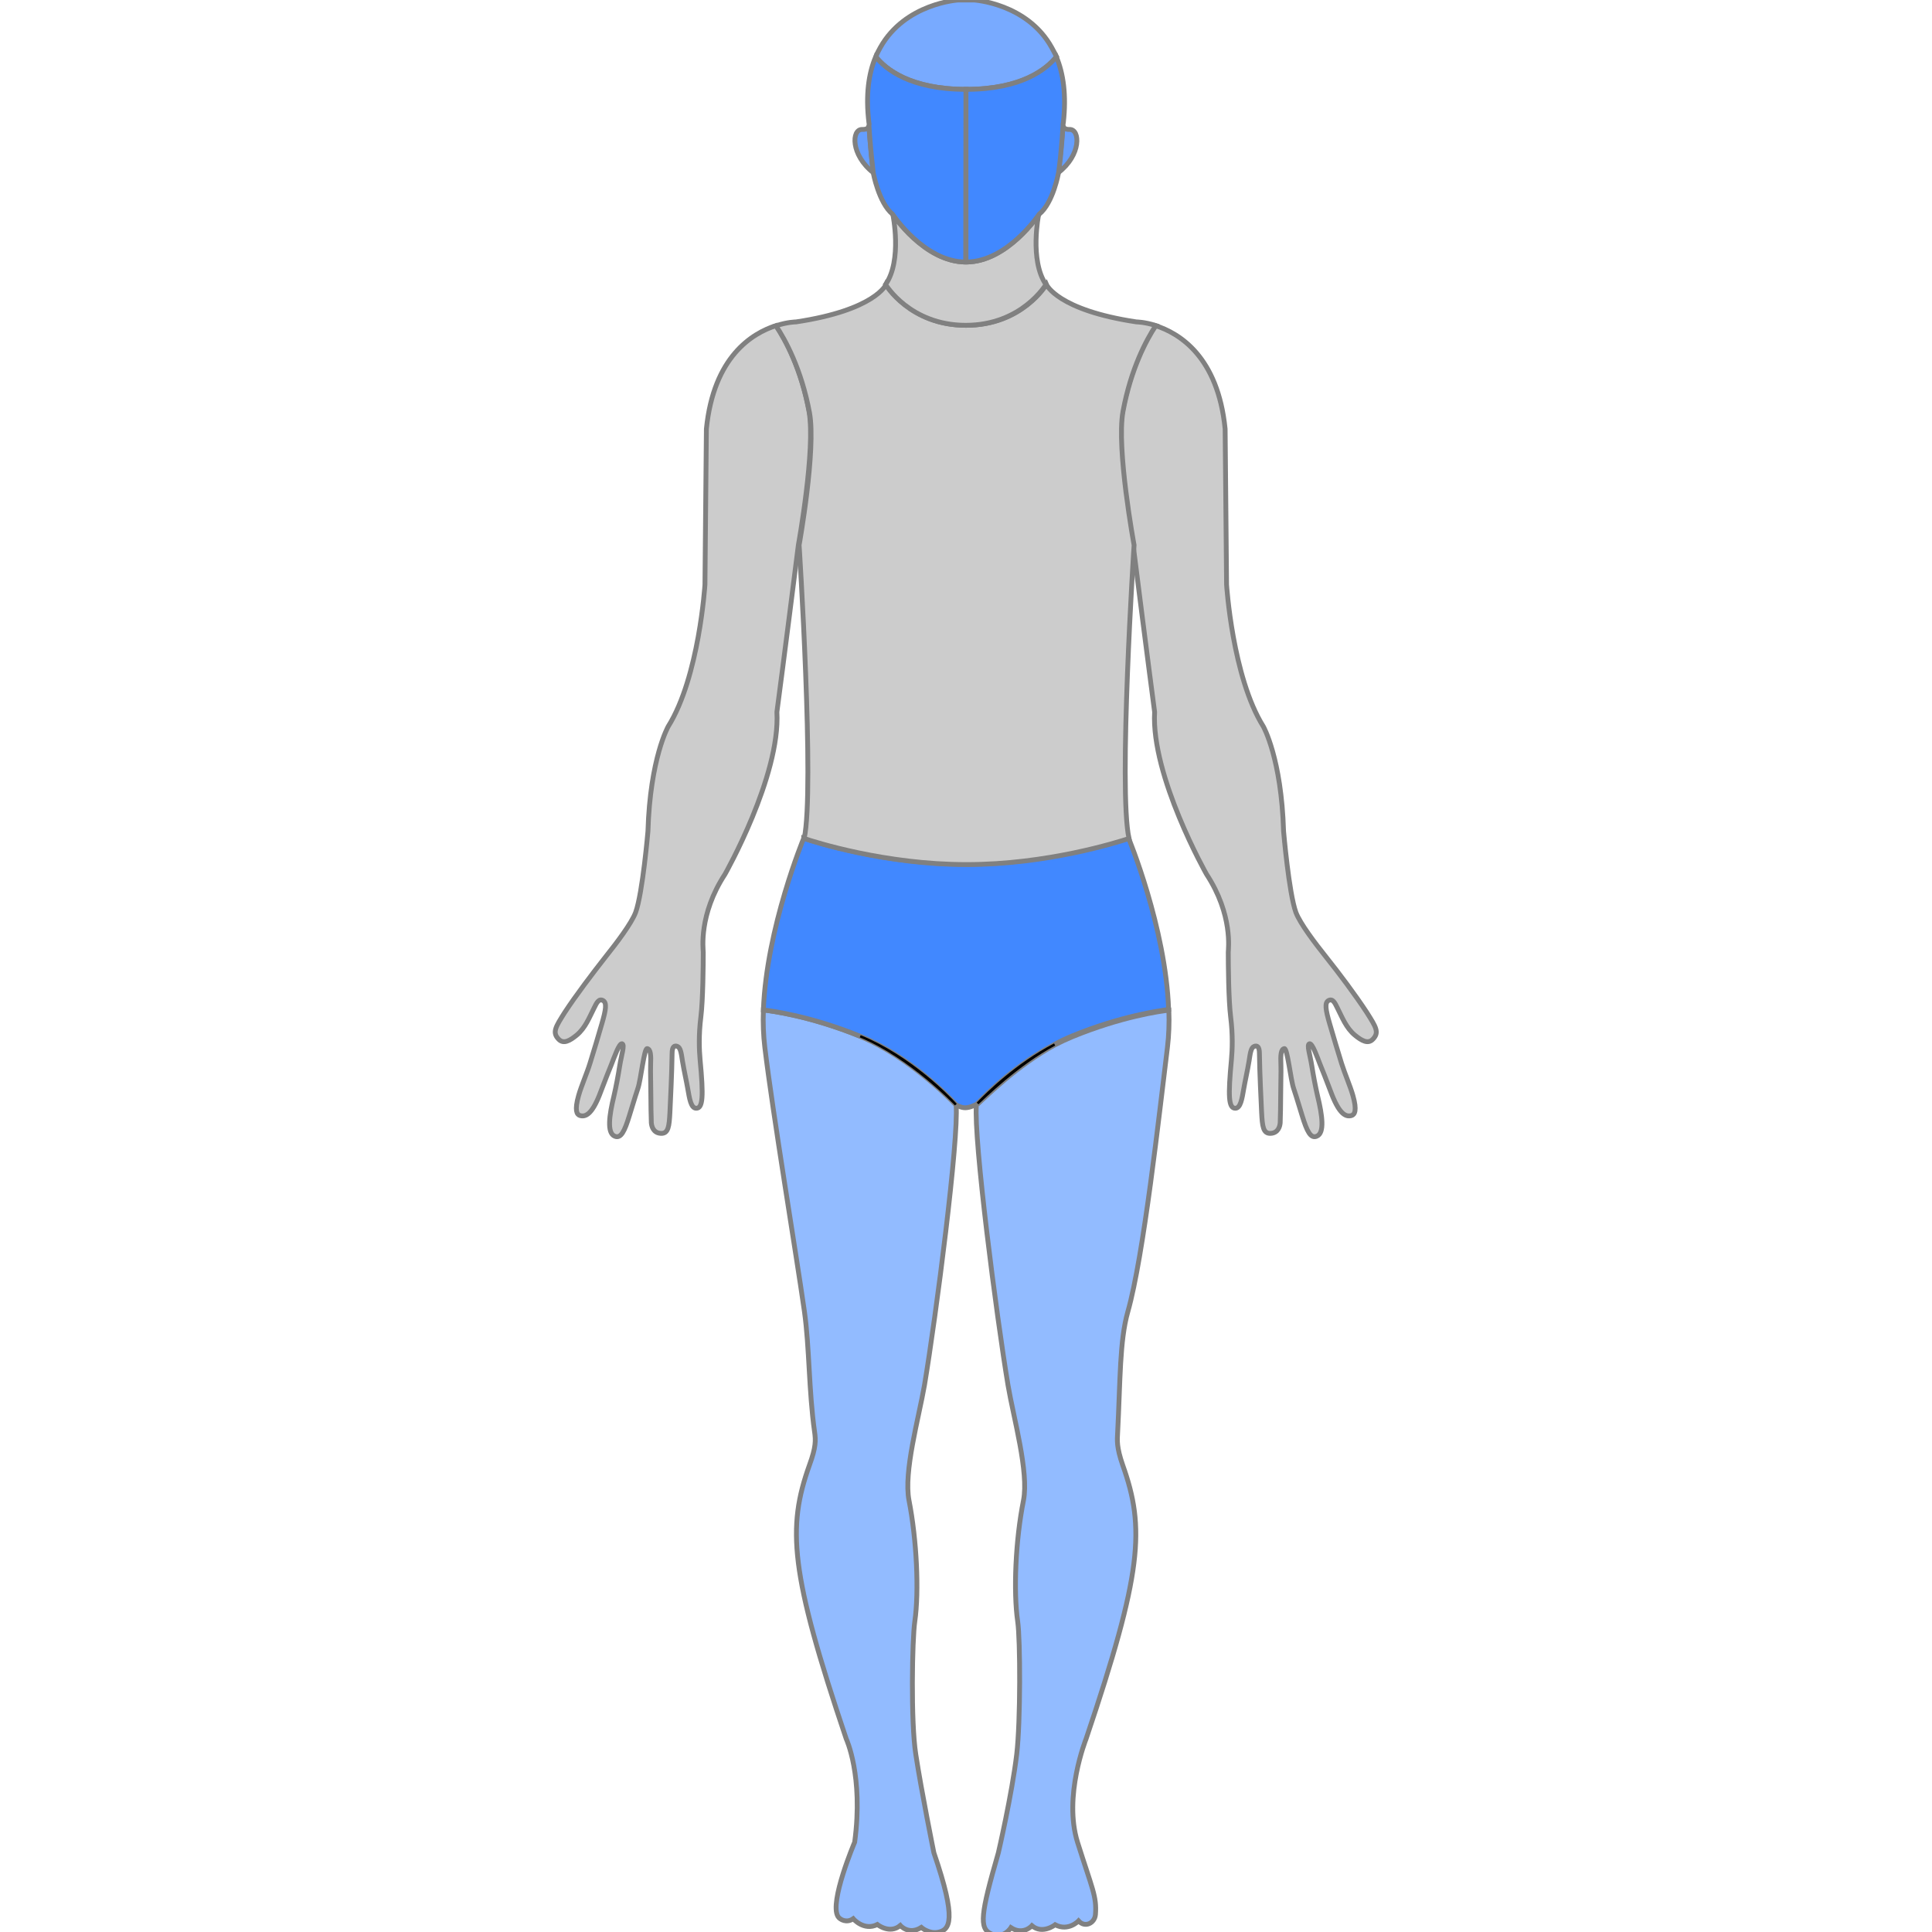
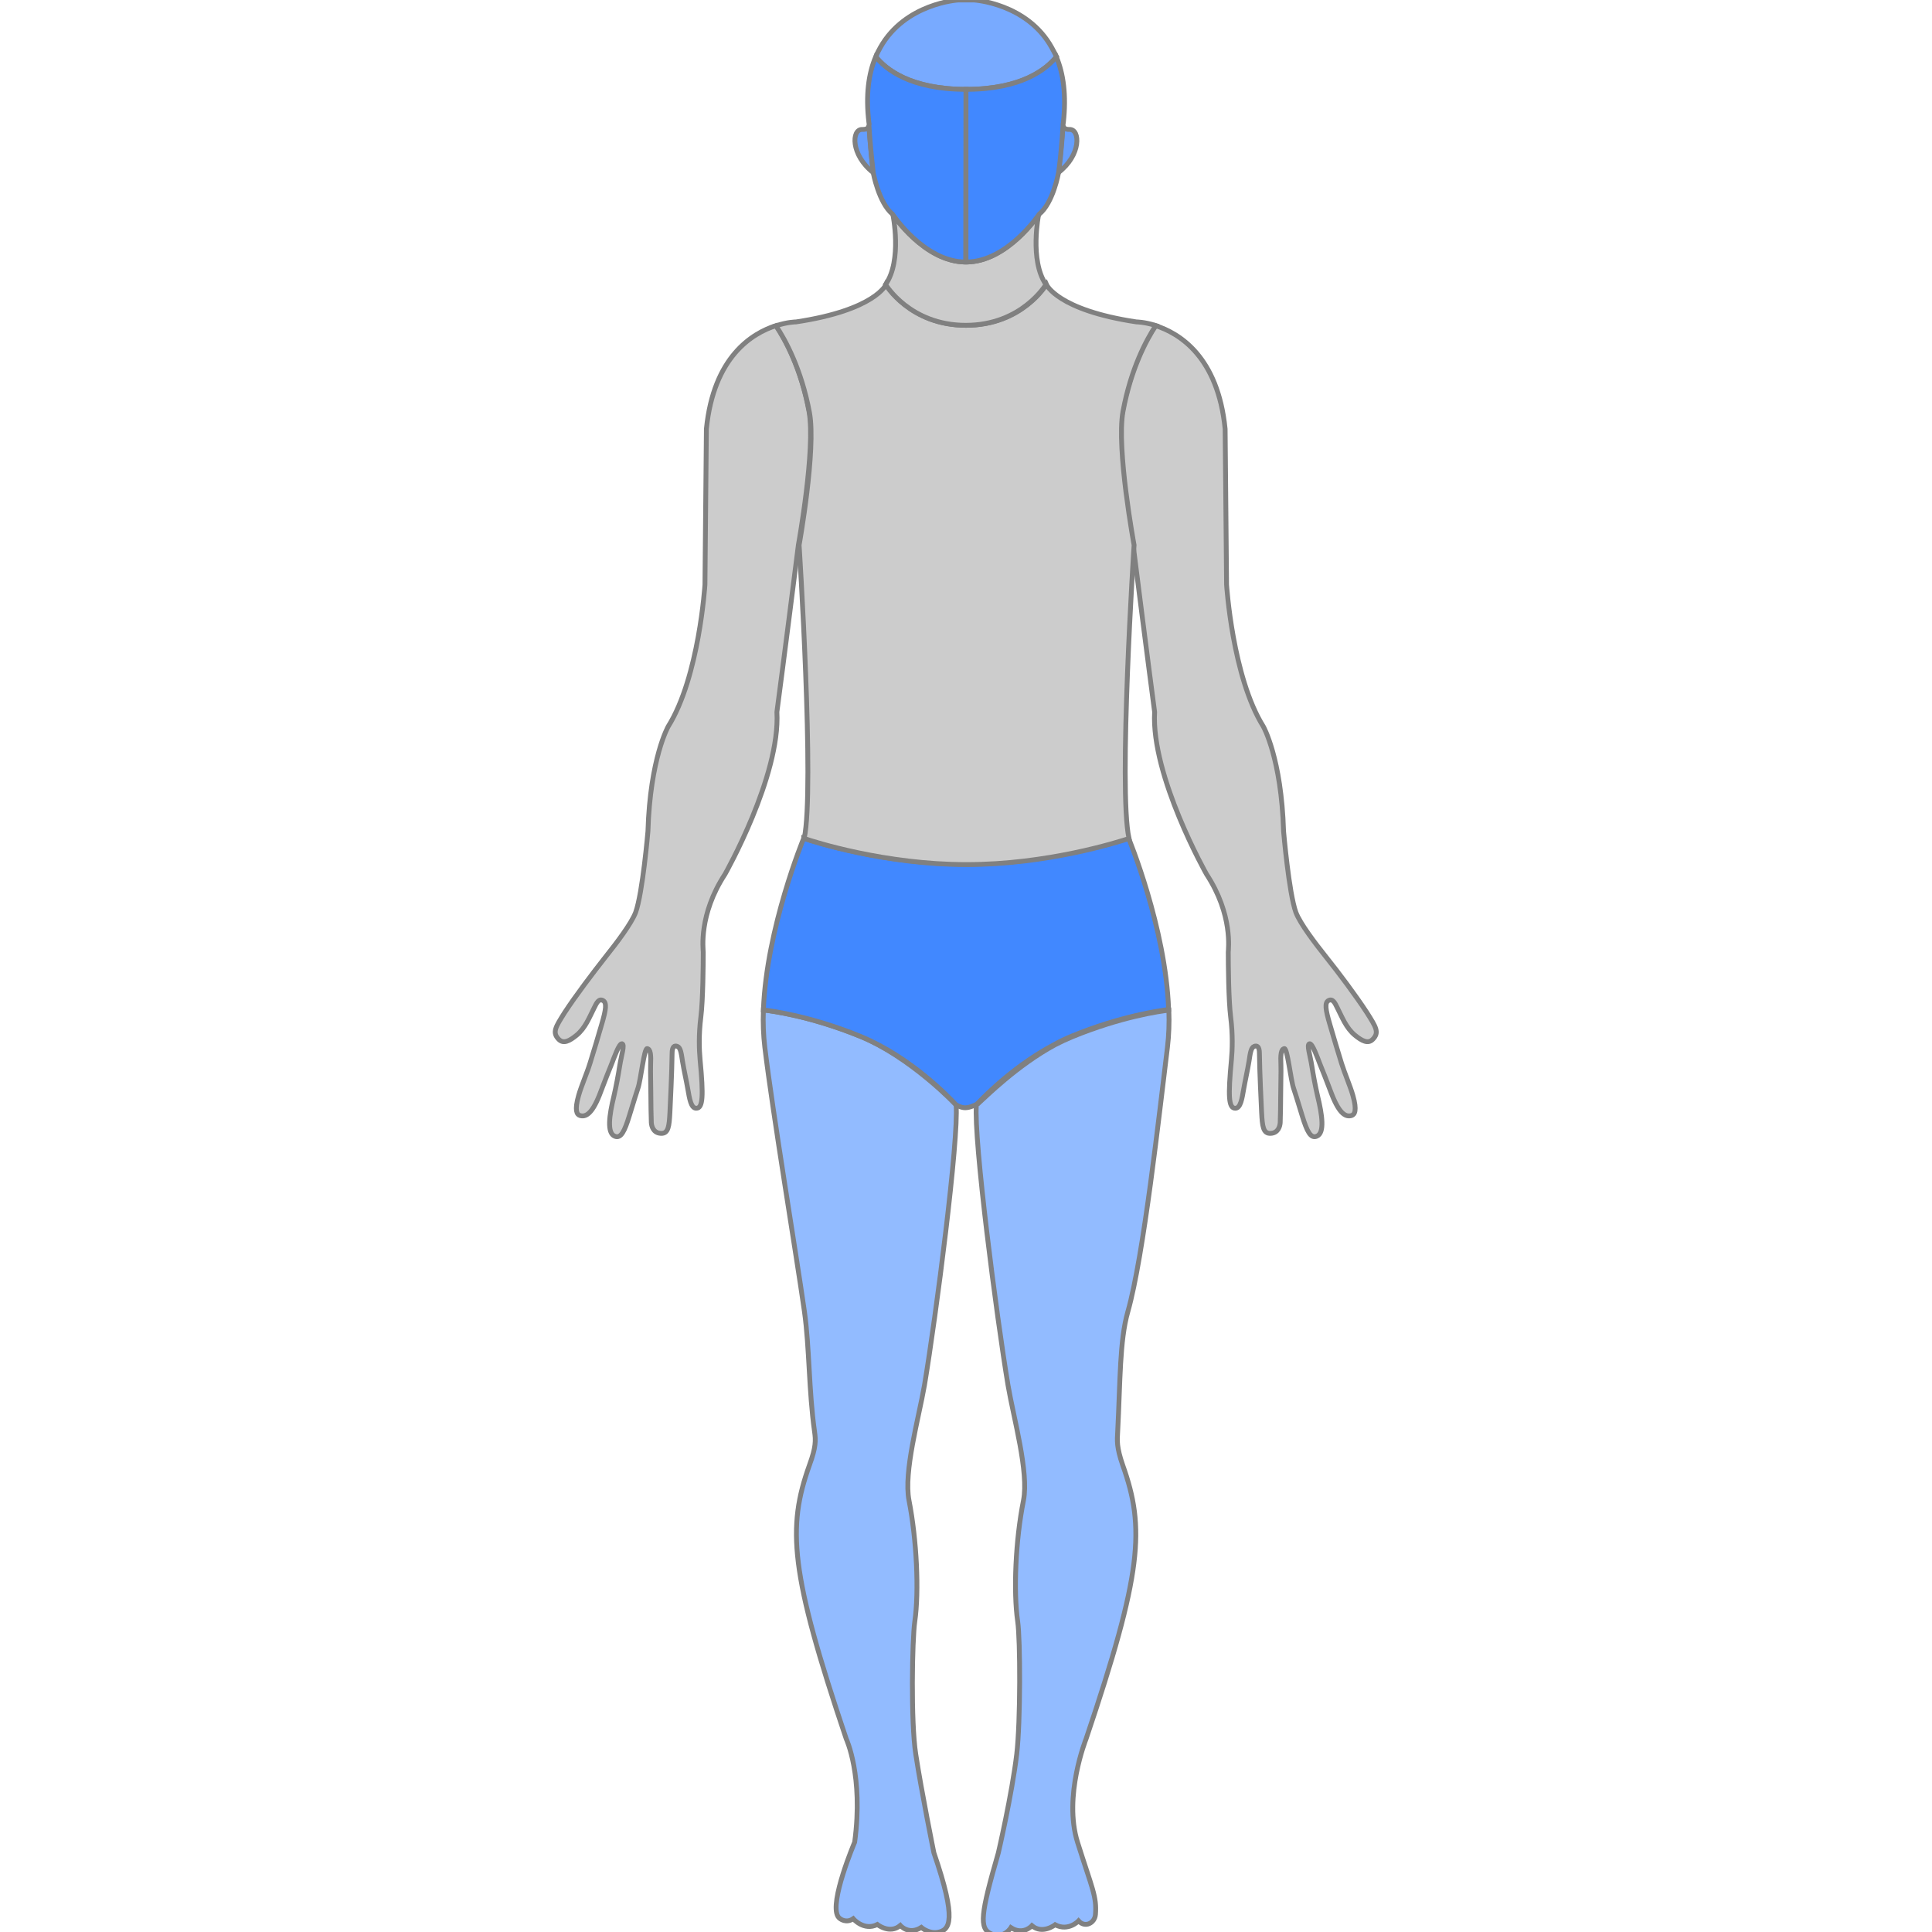
<svg xmlns="http://www.w3.org/2000/svg" id="Capa_1" style="enable-background:new 0 0 800 800;" version="1.1" viewBox="0 0 800 800" x="0px" y="0px" xml:space="preserve">
  <style id="style1" type="text/css">
	.st0{fill:none;stroke:#000000;stroke-width:1;stroke-miterlimit:10;}
	.st1{fill:none;stroke:#000000;stroke-width:1;stroke-linejoin:round;stroke-miterlimit:10;}
	.st2{fill:none;stroke:#000000;stroke-width:1;stroke-linecap:round;stroke-linejoin:round;stroke-miterlimit:10;}
	.st3{fill:none;stroke:#000000;stroke-width:1.33;}
</style>
  <defs id="defs1">
	
		</defs>
  <path class="st0" d="M404.3,457.5c-1.2,14,8.3,87.3,13.1,116.1c2.3,13.6,8.7,35.9,6.4,47.7c-3.3,16.5-4.2,37.7-2.4,50.1  c1.1,7.5,1.2,41.4-0.4,55c-2,16.7-7.6,40.8-7.6,40.8c-7.3,25.3-8.1,31.4-2.9,33.6s8.1-2.6,8.1-2.6c5.1,3.3,8.7-0.8,8.7-0.8  c4.4,3.7,9.6-0.4,9.6-0.4c5.5,2.9,9.7-1.6,9.7-1.6c2.7,3,6.7,0.9,7-2.6c0.6-7.6-1.4-10.8-7.4-29.9s3.5-42.8,3.5-42.8  c23.3-69,24.5-87.3,15.2-113.4c-2.6-7.5-2.3-10.3-2.1-13.7c1.1-21.4,0.8-37.8,4.2-49.8c6.6-23.2,13-82,16.4-109.4  c0.6-5,0.8-10.2,0.6-15.5c-3.7,0.4-19.8,2.7-40,11c-2.4,1-4.8,2.1-7.1,3.3c-15.6,8.4-28.9,21.7-31.9,24.4  C404.6,457.1,404.4,457.3,404.3,457.5z" id="leg_left" style="fill:#92bbff;fill-rule:evenodd;stroke:grey;stroke-linecap:butt;stroke-linejoin:miter;stroke-opacity:1;stroke-width:2px" />
  <path class="st0" d="M356.2,429.1c-20.6-8.4-36.7-10.5-40.1-10.9c-0.2,5.3,0,10.5,0.6,15.5c3.3,27.5,13,85.5,16.4,109.4  c2.1,15,1.8,33,4.2,49.8c0.5,3.5,0.6,6.3-2.1,13.7c-9.3,26-8.1,44.3,15.2,113.4c0,0,7.2,15.3,3.5,42.8c0,0-10.6,24.9-6.9,30.8  c0.8,1.3,3.6,2.8,6.3,0.9c0,0,4.4,5.2,10,2.4c0,0,5.1,4.1,9.5,0.4c0,0,3.5,4.1,8.7,0.8c0,0,3.2,2.8,7,2c4.7-1,7.9-4.7-1.8-32.9  c0,0-5.1-25.1-7.5-40.8c-2.1-13.5-1.5-47.5-0.4-55c1.8-12.5,0.8-33.7-2.4-50.1c-2.3-11.8,4-34,6.4-47.7  c4.8-28.7,14.3-102,13.1-116.1C395.8,457.4,377.1,437.7,356.2,429.1z" id="leg_right" style="fill:#92bbff;fill-rule:evenodd;stroke:grey;stroke-linecap:butt;stroke-linejoin:miter;stroke-opacity:1;stroke-width:2px" />
  <path class="st1" d="M549.2,396.4c-4.7-5.9-10.8-13.9-12.6-18.6c-2.9-8-5.1-33.6-5.1-33.6c-0.9-30.3-8.4-43.4-8.4-43.4  c-12.8-20.5-15.2-58.7-15.2-58.7l-0.6-64.5c-3-29.9-18.9-39.6-28.9-42.8c-3.9,5.9-10.3,17.8-13.6,35.6c-2.8,15.4,4.4,55.2,4.4,55.2  c5.8,46,8.9,69.2,8.9,69.2c-1.5,26.6,21.5,67.2,21.5,67.2c11,16.8,9,31.1,9,32.3c0,4.8,0.1,19.7,1,26.9c0.9,7.2,0.7,13.4,0.3,17.7  c-1.4,14.9-1.2,20,1.6,20c2.2,0,2.8-4,3.5-8c0.6-3.5,1.5-7.3,2.2-11.5c0.5-3.3,0.8-5.6,2.1-6.1c1.2-0.5,2.2,0,2.2,2.9  c0.1,8.2,0.7,19.8,0.9,24.4c0.3,5.7,0.6,8.9,3.8,8.7c3.2-0.2,3.8-3.1,3.9-4.4c0.1-3.5,0.2-7.2,0.2-11.2c0-5.1,0.2-9.6,0.1-12.5  c-0.2-4.4,0-6.7,1.4-7c1.3-0.3,2.6,12.9,3.9,16.6c1.6,4.8,2.5,8.1,3.5,11.2c2,6.5,3.5,9.5,6,8.5c3.4-1.3,2.3-8.8,0.4-16.6  c-0.9-3.9-1.8-8.6-2.4-12.5c-0.7-4.5-2.2-8.8-1-9.2s3.3,5.7,4.4,8.5c2.9,7.1,4.1,10.6,5,12.8c3.2,8,5.8,9.1,8.1,8.4  c1.2-0.4,2.3-2,0.5-8.3c-1.1-3.9-3.4-9.1-4.7-13.3c-1.6-5.2-3.4-11.1-4.8-16c-1.9-6.4-2.2-9.1-0.6-10c1.7-0.9,2.6,0.8,3.7,3.1  c1.9,3.7,3.6,8.3,7.3,11.3c2.7,2.2,5.3,3.7,7.3,1.7c2.9-2.9,1.3-5.2-2.4-11.1C561.3,412.1,554.4,402.9,549.2,396.4z" id="arm_left" style="fill:#cccccc;fill-rule:evenodd;stroke:grey;stroke-linecap:butt;stroke-linejoin:miter;stroke-opacity:1;stroke-width:2px" />
  <path class="st1" d="M250.6,396.4c4.7-5.9,10.8-13.9,12.6-18.6c2.9-8,5.1-33.6,5.1-33.6c0.9-30.3,8.4-43.4,8.4-43.4  c12.8-20.5,15.2-58.7,15.2-58.7l0.6-64.5c3-29.9,18.9-39.6,28.9-42.8c3.9,5.9,10.3,17.8,13.6,35.6c2.8,15.4-4.4,55.2-4.4,55.2  c-5.8,46-8.9,69.2-8.9,69.2c1.5,26.6-21.5,67.2-21.5,67.2c-11,16.8-9,31.1-9,32.3c0,4.8-0.1,19.7-1,26.9c-0.9,7.2-0.7,13.4-0.3,17.7  c1.4,14.9,1.2,20-1.6,20c-2.2,0-2.8-4-3.5-8c-0.6-3.5-1.5-7.3-2.2-11.5c-0.5-3.3-0.8-5.6-2.1-6.1c-1.2-0.5-2.2,0-2.2,2.9  c-0.1,8.2-0.7,19.8-0.9,24.4c-0.3,5.7-0.6,8.9-3.8,8.7c-3.2-0.2-3.8-3.1-3.9-4.4c-0.1-3.5-0.2-7.2-0.2-11.2c0-5.1-0.2-9.6-0.1-12.5  c0.2-4.4,0-6.7-1.4-7c-1.3-0.3-2.6,12.9-3.9,16.6c-1.6,4.8-2.5,8.1-3.5,11.2c-2,6.5-3.5,9.5-6,8.5c-3.4-1.3-2.3-8.8-0.4-16.6  c0.9-3.9,1.8-8.6,2.4-12.5c0.7-4.5,2.2-8.8,1-9.2c-1.2-0.4-3.3,5.7-4.4,8.5c-2.9,7.1-4.1,10.6-5,12.8c-3.2,8-5.8,9.1-8.1,8.4  c-1.2-0.4-2.3-2-0.5-8.3c1.1-3.9,3.4-9.1,4.7-13.3c1.6-5.2,3.4-11.1,4.8-16c1.9-6.4,2.2-9.1,0.6-10c-1.7-0.9-2.6,0.8-3.7,3.1  c-1.9,3.7-3.6,8.3-7.3,11.3c-2.7,2.2-5.3,3.7-7.3,1.7c-2.9-2.9-1.3-5.2,2.4-11.1C238.5,412.1,245.5,402.9,250.6,396.4z" id="arm_right" style="fill:#cccccc;fill-rule:evenodd;stroke:grey;stroke-linecap:butt;stroke-linejoin:miter;stroke-opacity:1;stroke-width:2px" />
  <path class="st0" d="M332.8,347.1C332.8,347.1,332.8,347.2,332.8,347.1c0,0-15.4,37.1-16.7,71.1c3.4,0.4,19.5,2.5,40.1,10.9  c20.9,8.6,36.7,25.2,39.6,28.3c0,0,1.9,1.3,3.9,1.3s4.6-1.4,4.6-1.4c0.1-0.1,0.3-0.2,0.6-0.5c4.1-4.3,16.2-16.2,31.9-24.4  c2.3-1.3,4.7-2.4,7.1-3.4c20.2-8.3,36.3-10.5,40-11c-1.2-33.9-16.6-71-16.6-71c0,0,0,0,0,0c-4.8,1.6-34,10.8-67.3,10.8  C366.5,357.9,337.2,348.6,332.8,347.1z" id="abdomen" style="fill:#4188ff;fill-rule:evenodd;stroke:grey;stroke-linecap:butt;stroke-linejoin:miter;stroke-opacity:1;stroke-width:2px" />
-   <path class="st0" d="M356.2,429.1c20.9,8.6,39.6,28.3,39.6,28.3C392.9,454.2,377.1,437.7,356.2,429.1z" id="path6" />
-   <path class="st0" d="M404.8,456.9c3-2.7,16.3-16,31.9-24.4C421,440.7,408.9,452.6,404.8,456.9z" id="path7" />
  <path class="st0" d="M465,170.4c3.3-17.8,9.7-29.7,13.6-35.6c-4.7-1.5-8-1.5-8-1.5c-32.8-4.9-37.3-15.5-37.3-15.5  s-10,16.9-33.2,16.9c-23.2,0-33.2-16.9-33.2-16.9c0,0-4.5,10.6-37.3,15.5c0,0-3.5,0-8.3,1.6c3.8,5.7,10.5,17.8,13.9,36  c2.8,15.4-4.3,54.8-4.3,54.8s6.5,101.2,2.1,121.5c4.4,1.5,33.6,10.8,67.2,10.8c33.3,0,62.4-9.2,67.3-10.8  c-4.5-20.2,2.1-121.5,2.1-121.5S462.2,185.8,465,170.4z" id="torso" style="fill:#cccccc;fill-rule:evenodd;stroke:grey;stroke-linecap:butt;stroke-linejoin:miter;stroke-opacity:1;stroke-width:2px" />
  <path class="st2" d="M400,108.5c-17.2,0-30.3-19.8-30.3-19.8c0,0,4,19.1-3,29.1v0c0,0,10,16.9,33.2,16.9c23.2,0,33.2-16.9,33.2-16.9  c-6.9-10-3-29.1-3-29.1S417.2,108.5,400,108.5z" id="neck" style="fill:#cccccc;fill-rule:evenodd;stroke:grey;stroke-linecap:butt;stroke-linejoin:miter;stroke-opacity:1;stroke-width:2px" />
  <path class="st0" d="M442.9,53.6c-2.1,0.1-2.7-1-2.8-1.8c0,0.7-0.2,3.6-0.7,9c-0.6,6.3-1.2,10.7-1.2,10.7  C447.8,64.2,447.3,53.5,442.9,53.6z" id="ear_left" style="fill:#649eff;fill-rule:evenodd;stroke:grey;stroke-linecap:butt;stroke-linejoin:miter;stroke-opacity:1;stroke-width:2px" />
  <path class="st0" d="M357,53.6c-4.4-0.1-4.8,10.5,4.6,17.9c-0.2-1.6-0.7-5.7-1.1-10.6c-0.3-3.7-0.6-6.9-0.7-8.9  C359.7,52.8,359.1,53.7,357,53.6z" id="ear_right" style="fill:#649eff;fill-rule:evenodd;stroke:grey;stroke-linecap:butt;stroke-linejoin:miter;stroke-opacity:1;stroke-width:2px" />
  <path class="st3" d="M435.5,19.7C425.3,1.3,403.3,0,403.3,0h-6.5c0,0-22,1.3-32.3,19.7c-0.7,1.2-1.3,2.4-1.8,3.8  c4,5.1,14.2,13.5,37.4,13.5c23.1,0,33.3-8.4,37.4-13.5C436.8,22.2,436.2,20.9,435.5,19.7z" id="brain" style="fill:#78aaff;fill-rule:evenodd;stroke:grey;stroke-linecap:butt;stroke-linejoin:miter;stroke-opacity:1;stroke-width:2px" />
  <path class="st0" d="M400,37c-23.1,0-33.3-8.4-37.4-13.5c-2.9,6.9-4.2,15.8-2.8,27.3c0,0,0.2,0.6,0,1.2c0.1,2,0.4,5.2,0.7,8.9  c0.4,5,1,9.2,1.1,10.7c0,0,2.3,12.4,8,17.1v0c0,0,13,19.8,30.3,19.8L400,37C400,37,400,37,400,37z" id="face_right" style="fill:#4188ff;fill-rule:evenodd;stroke:grey;stroke-linecap:butt;stroke-linejoin:miter;stroke-opacity:1;stroke-width:2px" />
  <path class="st0" d="M437.4,23.5C433.3,28.6,423.1,37,400,37v71.5c17.2,0,30.3-19.8,30.3-19.8c5.8-4.7,8-17.1,8-17.1c0,0,0,0,0,0  c0-0.1,0.7-4.4,1.2-10.7c0.5-5.4,0.6-8.3,0.7-9c-0.1-0.6,0.1-1,0.1-1C441.6,39.3,440.3,30.4,437.4,23.5z" id="face_left" style="fill:#4188ff;fill-rule:evenodd;stroke:grey;stroke-linecap:butt;stroke-linejoin:miter;stroke-opacity:1;stroke-width:2px" />
</svg>
